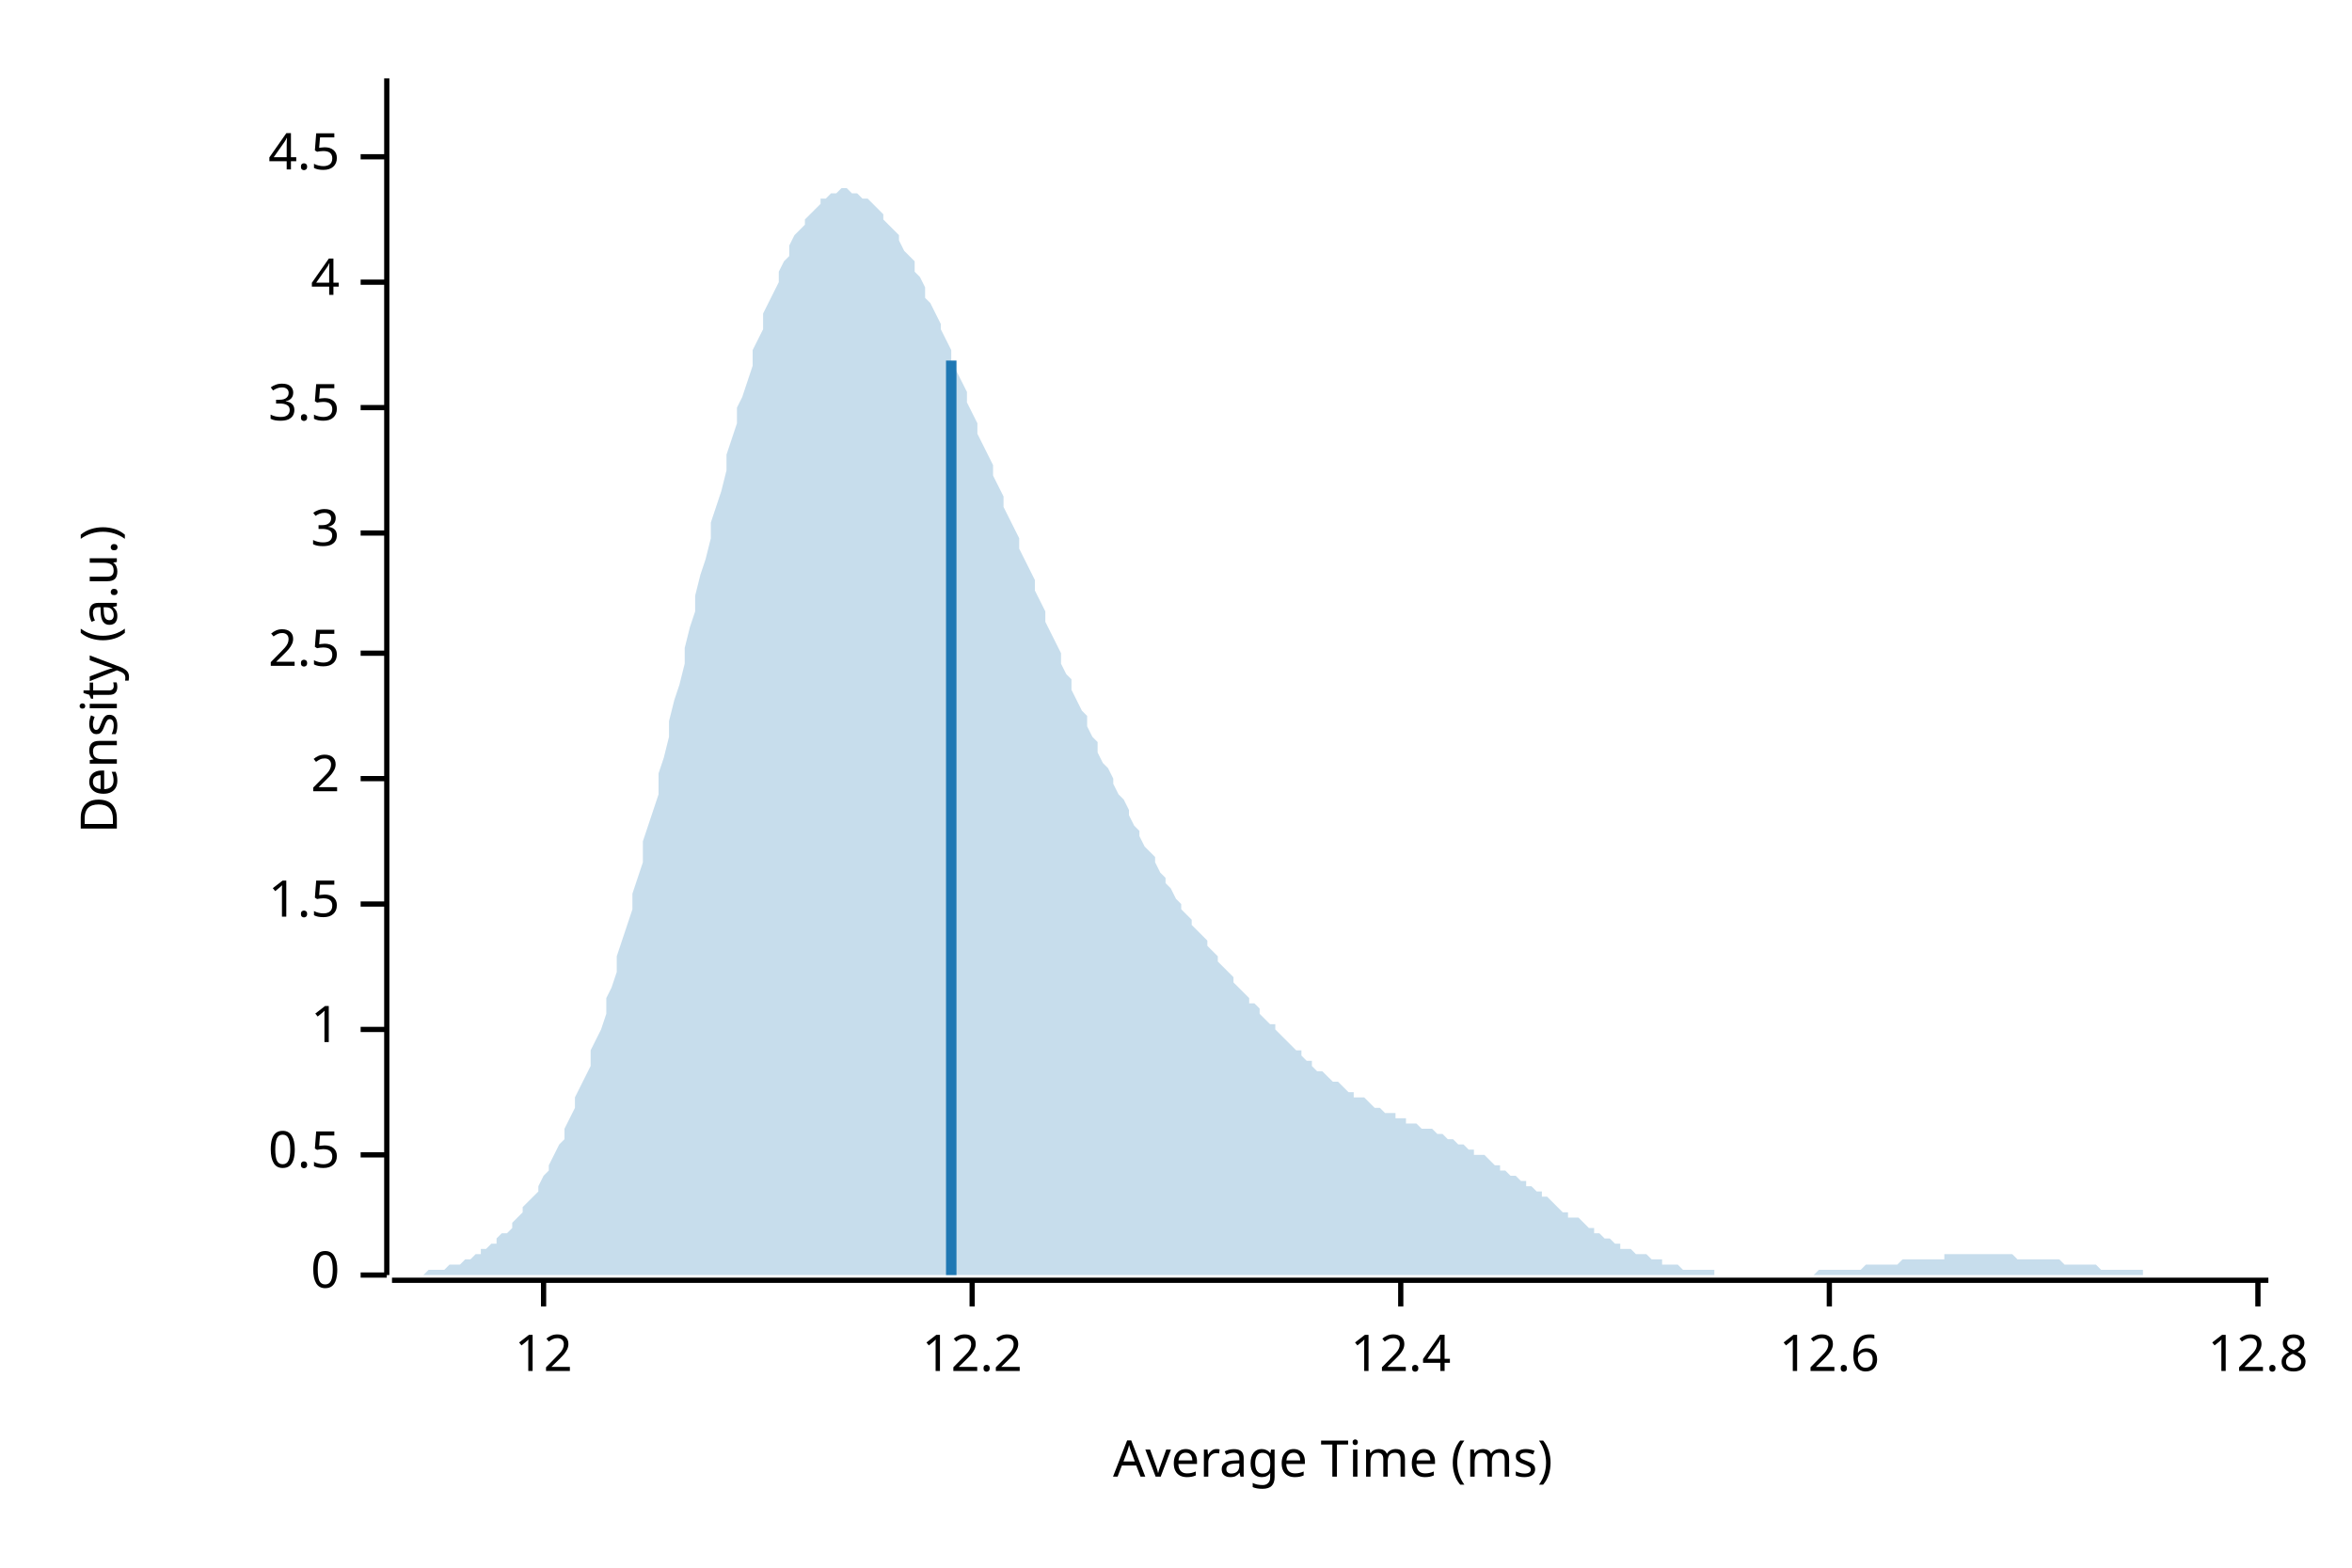
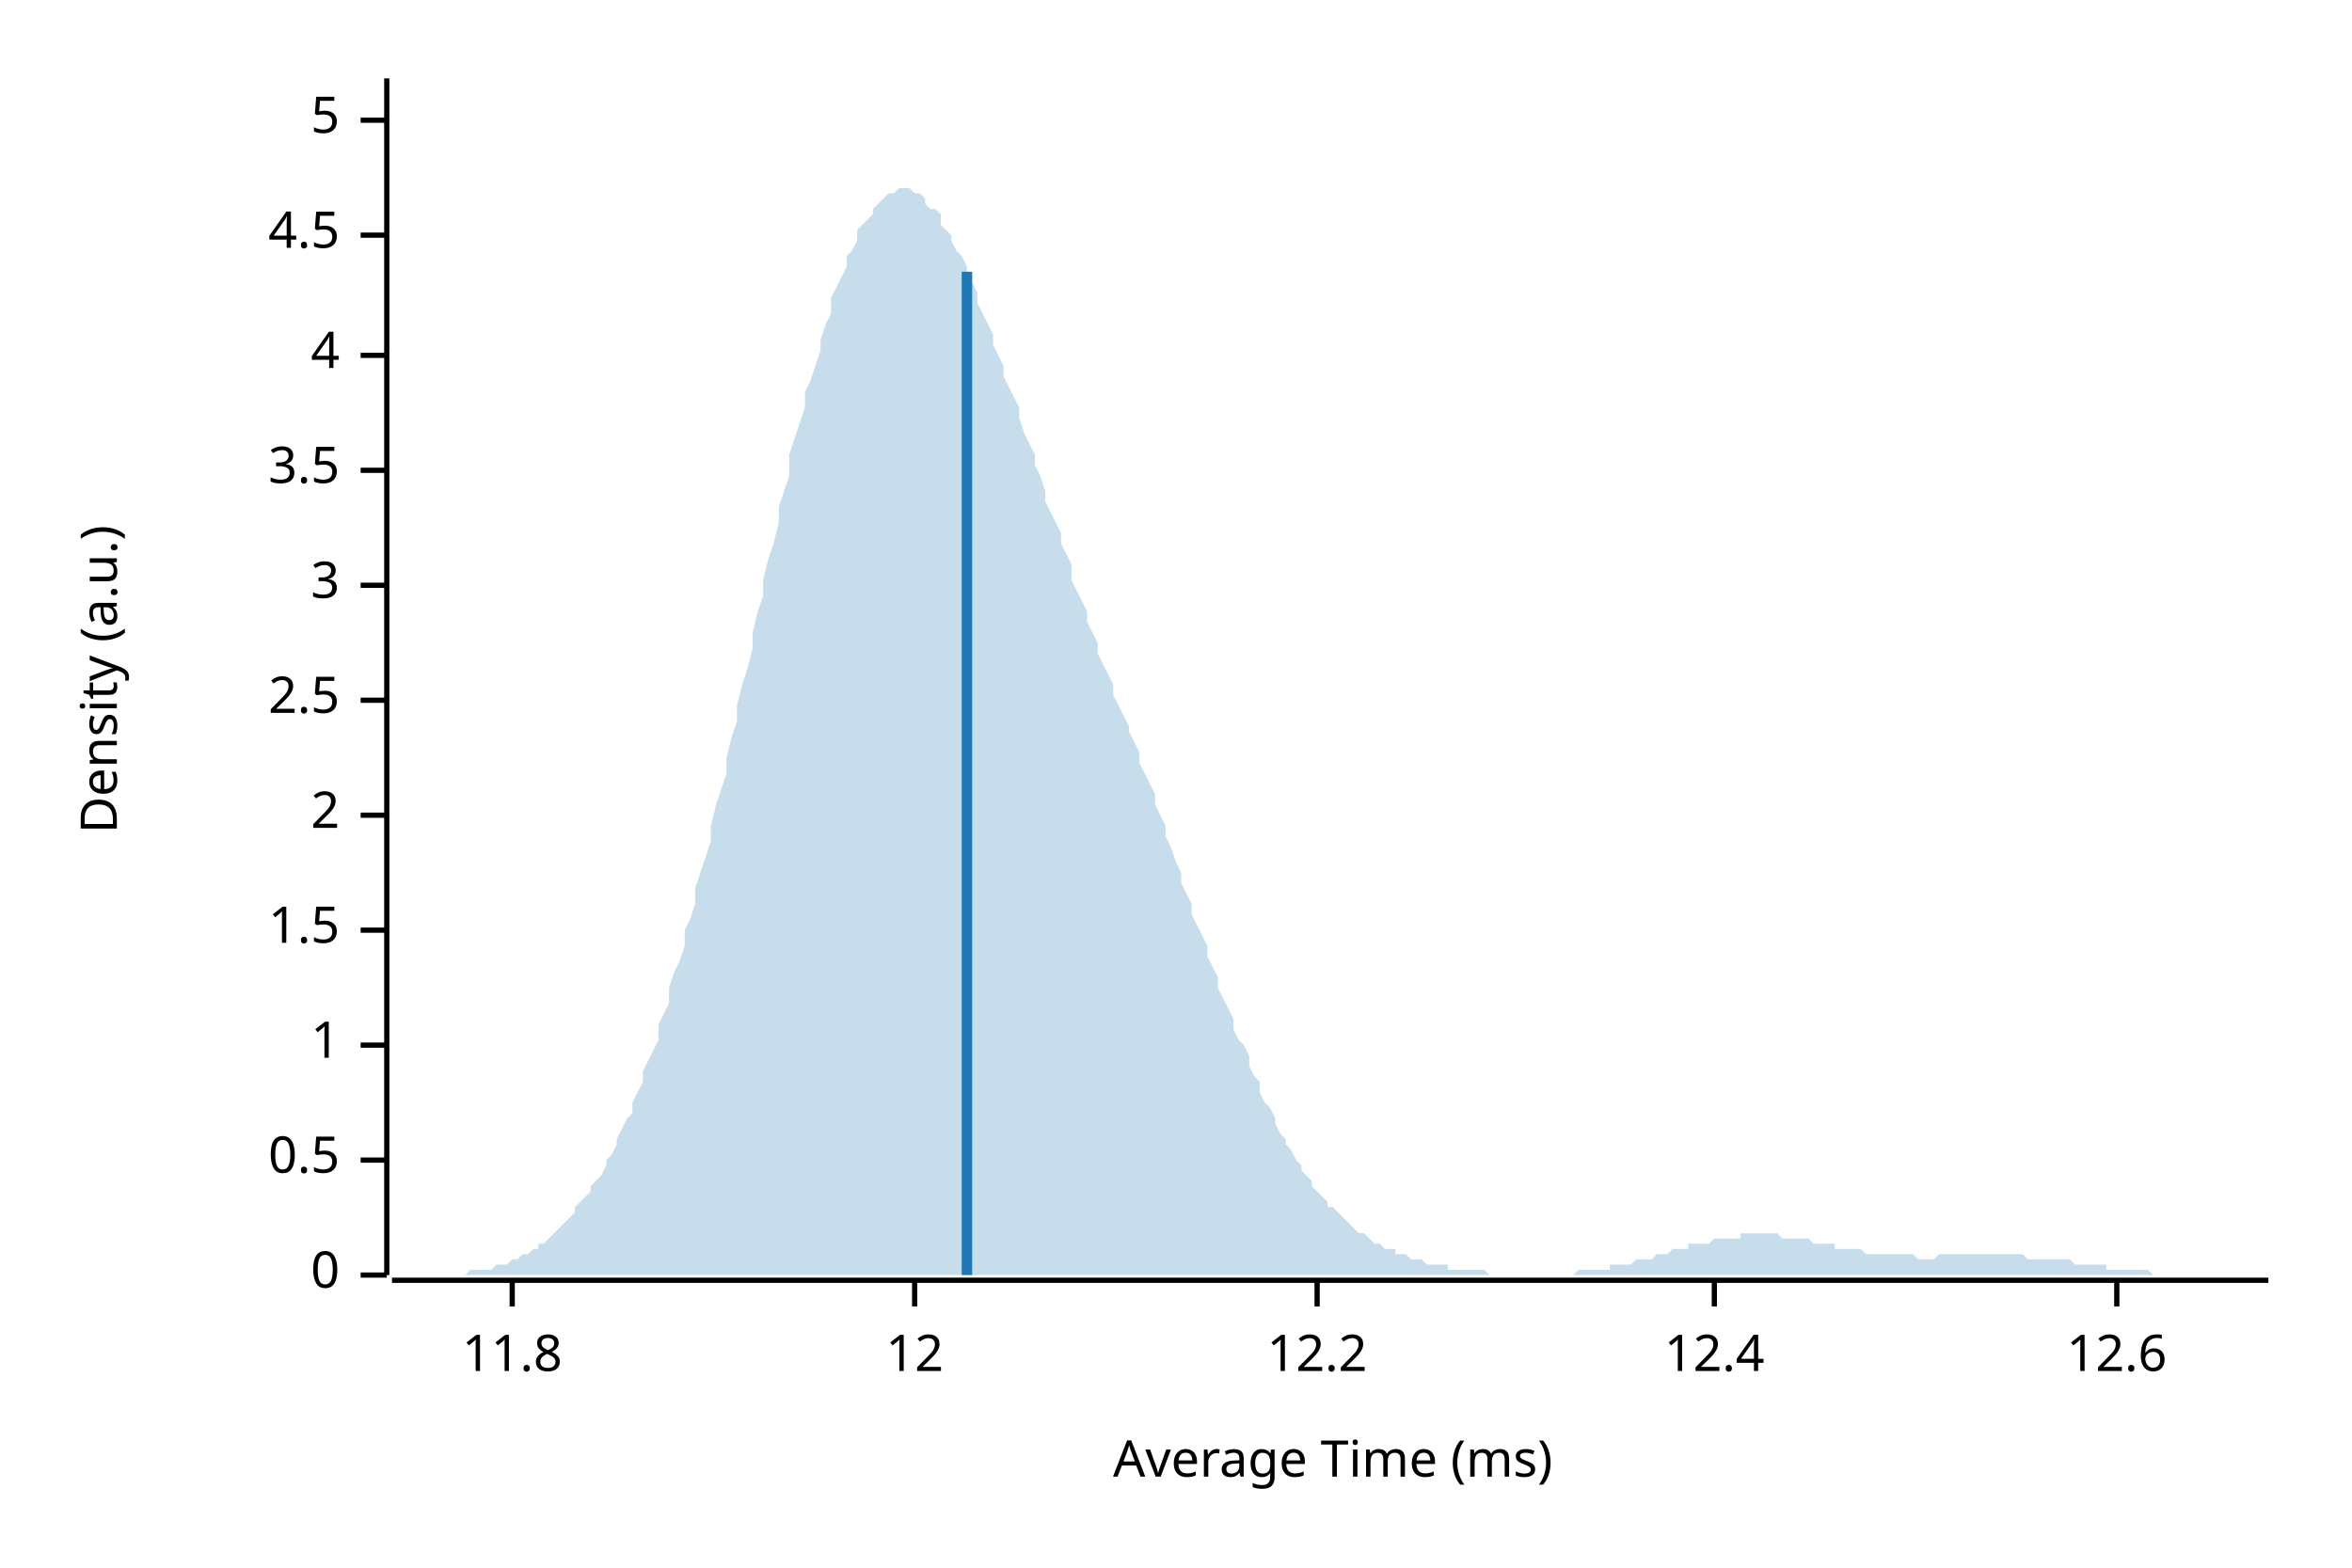
<svg xmlns="http://www.w3.org/2000/svg" width="450" height="300" viewBox="0 0 450 300">
  <text x="15" y="130" dy="0.76em" text-anchor="middle" font-family="sans-serif" font-size="9.677" opacity="1" fill="#000000" transform="rotate(270, 15, 130)">
Density (a.u.)
</text>
  <text x="255" y="285" dy="-0.5ex" text-anchor="middle" font-family="sans-serif" font-size="9.677" opacity="1" fill="#000000">
Average Time (ms)
</text>
  <polyline fill="none" opacity="1" stroke="#000000" stroke-width="1" points="74,15 74,244 " />
  <text x="65" y="244" dy="0.5ex" text-anchor="end" font-family="sans-serif" font-size="9.677" opacity="1" fill="#000000">
0
</text>
  <polyline fill="none" opacity="1" stroke="#000000" stroke-width="1" points="69,244 74,244 " />
-   <text x="65" y="221" dy="0.5ex" text-anchor="end" font-family="sans-serif" font-size="9.677" opacity="1" fill="#000000">
+   <text x="65" y="222" dy="0.5ex" text-anchor="end" font-family="sans-serif" font-size="9.677" opacity="1" fill="#000000">
0.5
</text>
-   <polyline fill="none" opacity="1" stroke="#000000" stroke-width="1" points="69,221 74,221 " />
-   <text x="65" y="197" dy="0.5ex" text-anchor="end" font-family="sans-serif" font-size="9.677" opacity="1" fill="#000000">
+   <polyline fill="none" opacity="1" stroke="#000000" stroke-width="1" points="69,222 74,222 " />
+   <text x="65" y="200" dy="0.5ex" text-anchor="end" font-family="sans-serif" font-size="9.677" opacity="1" fill="#000000">
1
</text>
-   <polyline fill="none" opacity="1" stroke="#000000" stroke-width="1" points="69,197 74,197 " />
-   <text x="65" y="173" dy="0.5ex" text-anchor="end" font-family="sans-serif" font-size="9.677" opacity="1" fill="#000000">
+   <polyline fill="none" opacity="1" stroke="#000000" stroke-width="1" points="69,200 74,200 " />
+   <text x="65" y="178" dy="0.5ex" text-anchor="end" font-family="sans-serif" font-size="9.677" opacity="1" fill="#000000">
1.5
</text>
-   <polyline fill="none" opacity="1" stroke="#000000" stroke-width="1" points="69,173 74,173 " />
-   <text x="65" y="149" dy="0.5ex" text-anchor="end" font-family="sans-serif" font-size="9.677" opacity="1" fill="#000000">
+   <polyline fill="none" opacity="1" stroke="#000000" stroke-width="1" points="69,178 74,178 " />
+   <text x="65" y="156" dy="0.5ex" text-anchor="end" font-family="sans-serif" font-size="9.677" opacity="1" fill="#000000">
2
</text>
-   <polyline fill="none" opacity="1" stroke="#000000" stroke-width="1" points="69,149 74,149 " />
-   <text x="65" y="125" dy="0.5ex" text-anchor="end" font-family="sans-serif" font-size="9.677" opacity="1" fill="#000000">
+   <polyline fill="none" opacity="1" stroke="#000000" stroke-width="1" points="69,156 74,156 " />
+   <text x="65" y="134" dy="0.5ex" text-anchor="end" font-family="sans-serif" font-size="9.677" opacity="1" fill="#000000">
2.5
</text>
-   <polyline fill="none" opacity="1" stroke="#000000" stroke-width="1" points="69,125 74,125 " />
-   <text x="65" y="102" dy="0.5ex" text-anchor="end" font-family="sans-serif" font-size="9.677" opacity="1" fill="#000000">
+   <polyline fill="none" opacity="1" stroke="#000000" stroke-width="1" points="69,134 74,134 " />
+   <text x="65" y="112" dy="0.5ex" text-anchor="end" font-family="sans-serif" font-size="9.677" opacity="1" fill="#000000">
3
</text>
-   <polyline fill="none" opacity="1" stroke="#000000" stroke-width="1" points="69,102 74,102 " />
-   <text x="65" y="78" dy="0.5ex" text-anchor="end" font-family="sans-serif" font-size="9.677" opacity="1" fill="#000000">
+   <polyline fill="none" opacity="1" stroke="#000000" stroke-width="1" points="69,112 74,112 " />
+   <text x="65" y="90" dy="0.5ex" text-anchor="end" font-family="sans-serif" font-size="9.677" opacity="1" fill="#000000">
3.5
</text>
-   <polyline fill="none" opacity="1" stroke="#000000" stroke-width="1" points="69,78 74,78 " />
-   <text x="65" y="54" dy="0.5ex" text-anchor="end" font-family="sans-serif" font-size="9.677" opacity="1" fill="#000000">
+   <polyline fill="none" opacity="1" stroke="#000000" stroke-width="1" points="69,90 74,90 " />
+   <text x="65" y="68" dy="0.5ex" text-anchor="end" font-family="sans-serif" font-size="9.677" opacity="1" fill="#000000">
4
</text>
-   <polyline fill="none" opacity="1" stroke="#000000" stroke-width="1" points="69,54 74,54 " />
-   <text x="65" y="30" dy="0.5ex" text-anchor="end" font-family="sans-serif" font-size="9.677" opacity="1" fill="#000000">
+   <polyline fill="none" opacity="1" stroke="#000000" stroke-width="1" points="69,68 74,68 " />
+   <text x="65" y="45" dy="0.5ex" text-anchor="end" font-family="sans-serif" font-size="9.677" opacity="1" fill="#000000">
4.5
</text>
-   <polyline fill="none" opacity="1" stroke="#000000" stroke-width="1" points="69,30 74,30 " />
+   <polyline fill="none" opacity="1" stroke="#000000" stroke-width="1" points="69,45 74,45 " />
+   <text x="65" y="23" dy="0.5ex" text-anchor="end" font-family="sans-serif" font-size="9.677" opacity="1" fill="#000000">
+ 5
+ </text>
+   <polyline fill="none" opacity="1" stroke="#000000" stroke-width="1" points="69,23 74,23 " />
  <polyline fill="none" opacity="1" stroke="#000000" stroke-width="1" points="75,245 434,245 " />
-   <text x="104" y="255" dy="0.76em" text-anchor="middle" font-family="sans-serif" font-size="9.677" opacity="1" fill="#000000">
+   <text x="98" y="255" dy="0.76em" text-anchor="middle" font-family="sans-serif" font-size="9.677" opacity="1" fill="#000000">
+ 11.8
+ </text>
+   <polyline fill="none" opacity="1" stroke="#000000" stroke-width="1" points="98,245 98,250 " />
+   <text x="175" y="255" dy="0.76em" text-anchor="middle" font-family="sans-serif" font-size="9.677" opacity="1" fill="#000000">
12
</text>
-   <polyline fill="none" opacity="1" stroke="#000000" stroke-width="1" points="104,245 104,250 " />
-   <text x="186" y="255" dy="0.76em" text-anchor="middle" font-family="sans-serif" font-size="9.677" opacity="1" fill="#000000">
+   <polyline fill="none" opacity="1" stroke="#000000" stroke-width="1" points="175,245 175,250 " />
+   <text x="252" y="255" dy="0.76em" text-anchor="middle" font-family="sans-serif" font-size="9.677" opacity="1" fill="#000000">
12.2
</text>
-   <polyline fill="none" opacity="1" stroke="#000000" stroke-width="1" points="186,245 186,250 " />
-   <text x="268" y="255" dy="0.76em" text-anchor="middle" font-family="sans-serif" font-size="9.677" opacity="1" fill="#000000">
+   <polyline fill="none" opacity="1" stroke="#000000" stroke-width="1" points="252,245 252,250 " />
+   <text x="328" y="255" dy="0.76em" text-anchor="middle" font-family="sans-serif" font-size="9.677" opacity="1" fill="#000000">
12.4
</text>
-   <polyline fill="none" opacity="1" stroke="#000000" stroke-width="1" points="268,245 268,250 " />
-   <text x="350" y="255" dy="0.76em" text-anchor="middle" font-family="sans-serif" font-size="9.677" opacity="1" fill="#000000">
+   <polyline fill="none" opacity="1" stroke="#000000" stroke-width="1" points="328,245 328,250 " />
+   <text x="405" y="255" dy="0.76em" text-anchor="middle" font-family="sans-serif" font-size="9.677" opacity="1" fill="#000000">
12.6
</text>
-   <polyline fill="none" opacity="1" stroke="#000000" stroke-width="1" points="350,245 350,250 " />
-   <text x="432" y="255" dy="0.76em" text-anchor="middle" font-family="sans-serif" font-size="9.677" opacity="1" fill="#000000">
- 12.8
- </text>
-   <polyline fill="none" opacity="1" stroke="#000000" stroke-width="1" points="432,245 432,250 " />
-   <polygon opacity="0.25" fill="#1F78B4" points="75,244 75,244 76,244 77,244 77,244 78,244 79,244 80,244 80,244 81,244 82,243 82,243 83,243 84,243 85,243 85,243 86,242 87,242 87,242 88,242 89,241 90,241 90,241 91,240 92,240 92,239 93,239 94,238 95,238 95,237 96,236 97,236 98,235 98,234 99,233 100,232 100,231 101,230 102,229 103,228 103,227 104,225 105,224 105,223 106,221 107,219 108,218 108,216 109,214 110,212 110,210 111,208 112,206 113,204 113,201 114,199 115,197 116,194 116,191 117,189 118,186 118,183 119,180 120,177 121,174 121,171 122,168 123,165 123,161 124,158 125,155 126,152 126,148 127,145 128,141 128,138 129,134 130,131 131,127 131,124 132,120 133,117 133,114 134,110 135,107 136,103 136,100 137,97 138,94 139,90 139,87 140,84 141,81 141,78 142,76 143,73 144,70 144,67 145,65 146,63 146,60 147,58 148,56 149,54 149,52 150,50 151,49 151,47 152,45 153,44 154,43 154,42 155,41 156,40 157,39 157,38 158,38 159,37 159,37 160,37 161,36 162,36 162,36 163,37 164,37 164,37 165,38 166,38 167,39 167,39 168,40 169,41 169,42 170,43 171,44 172,45 172,46 173,48 174,49 175,50 175,52 176,53 177,55 177,57 178,58 179,60 180,62 180,63 181,65 182,67 182,69 183,71 184,73 185,75 185,77 186,79 187,81 187,83 188,85 189,87 190,89 190,91 191,93 192,95 192,97 193,99 194,101 195,103 195,105 196,107 197,109 198,111 198,113 199,115 200,117 200,119 201,121 202,123 203,125 203,127 204,129 205,130 205,132 206,134 207,136 208,137 208,139 209,141 210,142 210,144 211,146 212,147 213,149 213,150 214,152 215,153 216,155 216,156 217,158 218,159 218,160 219,162 220,163 221,164 221,165 222,167 223,168 223,169 224,170 225,172 226,173 226,174 227,175 228,176 228,177 229,178 230,179 231,180 231,181 232,182 233,183 233,184 234,185 235,186 236,187 236,188 237,189 238,190 239,191 239,192 240,192 241,193 241,194 242,195 243,196 244,196 244,197 245,198 246,199 246,199 247,200 248,201 249,201 249,202 250,203 251,203 251,204 252,205 253,205 254,206 254,206 255,207 256,207 257,208 257,208 258,209 259,209 259,210 260,210 261,210 262,211 262,211 263,212 264,212 264,212 265,213 266,213 267,213 267,214 268,214 269,214 269,215 270,215 271,215 272,216 272,216 273,216 274,216 275,217 275,217 276,217 277,218 277,218 278,218 279,219 280,219 280,219 281,220 282,220 282,221 283,221 284,221 285,222 285,222 286,223 287,223 287,224 288,224 289,225 290,225 290,225 291,226 292,226 292,227 293,227 294,228 295,228 295,229 296,229 297,230 298,231 298,231 299,232 300,232 300,233 301,233 302,233 303,234 303,234 304,235 305,235 305,236 306,236 307,237 308,237 308,237 309,238 310,238 310,239 311,239 312,239 313,240 313,240 314,240 315,240 316,241 316,241 317,241 318,241 318,242 319,242 320,242 321,242 321,242 322,243 323,243 323,243 324,243 325,243 326,243 326,243 327,243 328,243 328,244 329,244 330,244 331,244 331,244 332,244 333,244 333,244 334,244 335,244 336,244 336,244 337,244 338,244 339,244 339,244 340,244 341,244 341,244 342,244 343,244 344,244 344,244 345,244 346,244 346,244 347,244 348,243 349,243 349,243 350,243 351,243 351,243 352,243 353,243 354,243 354,243 355,243 356,243 357,242 357,242 358,242 359,242 359,242 360,242 361,242 362,242 362,242 363,242 364,241 364,241 365,241 366,241 367,241 367,241 368,241 369,241 369,241 370,241 371,241 372,241 372,240 373,240 374,240 375,240 375,240 376,240 377,240 377,240 378,240 379,240 380,240 380,240 381,240 382,240 382,240 383,240 384,240 385,240 385,240 386,241 387,241 387,241 388,241 389,241 390,241 390,241 391,241 392,241 392,241 393,241 394,241 395,242 395,242 396,242 397,242 398,242 398,242 399,242 400,242 400,242 401,242 402,243 403,243 403,243 404,243 405,243 405,243 406,243 407,243 408,243 408,243 409,243 410,243 410,244 411,244 412,244 413,244 413,244 414,244 415,244 416,244 416,244 417,244 418,244 418,244 419,244 420,244 421,244 421,244 422,244 423,244 423,244 424,244 425,244 426,244 426,244 427,244 428,244 428,244 429,244 430,244 431,244 431,244 432,244 433,244 434,244 434,244 75,244 " />
-   <polyline fill="none" opacity="1" stroke="#1F78B4" stroke-width="2" points="182,244 182,69 " />
+   <polyline fill="none" opacity="1" stroke="#000000" stroke-width="1" points="405,245 405,250 " />
+   <polygon opacity="0.25" fill="#1F78B4" points="75,244 75,244 76,244 77,244 77,244 78,244 79,244 80,244 80,244 81,244 82,244 82,244 83,244 84,244 85,244 85,244 86,244 87,244 87,244 88,244 89,244 90,243 90,243 91,243 92,243 92,243 93,243 94,243 95,242 95,242 96,242 97,242 98,241 98,241 99,241 100,240 100,240 101,240 102,239 103,239 103,238 104,238 105,237 105,237 106,236 107,235 108,234 108,234 109,233 110,232 110,231 111,230 112,229 113,228 113,227 114,226 115,225 116,223 116,222 117,221 118,219 118,218 119,216 120,214 121,213 121,211 122,209 123,207 123,205 124,203 125,201 126,199 126,196 127,194 128,192 128,189 129,186 130,184 131,181 131,178 132,176 133,173 133,170 134,167 135,164 136,161 136,158 137,154 138,151 139,148 139,145 140,141 141,138 141,135 142,131 143,128 144,124 144,121 145,117 146,114 146,111 147,107 148,104 149,100 149,97 150,94 151,91 151,87 152,84 153,81 154,78 154,75 155,73 156,70 157,67 157,65 158,62 159,60 159,57 160,55 161,53 162,51 162,49 163,48 164,46 164,44 165,43 166,42 167,41 167,40 168,39 169,38 169,38 170,37 171,37 172,36 172,36 173,36 174,36 175,37 175,37 176,37 177,38 177,39 178,40 179,40 180,41 180,43 181,44 182,45 182,46 183,48 184,49 185,51 185,53 186,54 187,56 187,58 188,60 189,62 190,64 190,66 191,68 192,70 192,72 193,74 194,76 195,78 195,80 196,83 197,85 198,87 198,89 199,91 200,94 200,96 201,98 202,100 203,102 203,104 204,106 205,108 205,111 206,113 207,115 208,117 208,119 209,121 210,123 210,125 211,127 212,129 213,131 213,133 214,135 215,137 216,139 216,140 217,142 218,144 218,146 219,148 220,150 221,152 221,154 222,156 223,158 223,160 224,162 225,165 226,167 226,169 227,171 228,173 228,175 229,177 230,179 231,181 231,183 232,185 233,187 233,189 234,191 235,193 236,195 236,197 237,199 238,200 239,202 239,204 240,206 241,207 241,209 242,211 243,212 244,214 244,215 245,217 246,218 246,219 247,220 248,222 249,223 249,224 250,225 251,226 251,227 252,228 253,229 254,230 254,231 255,231 256,232 257,233 257,233 258,234 259,235 259,235 260,236 261,236 262,237 262,237 263,238 264,238 264,238 265,239 266,239 267,239 267,240 268,240 269,240 269,240 270,241 271,241 272,241 272,241 273,242 274,242 275,242 275,242 276,242 277,242 277,243 278,243 279,243 280,243 280,243 281,243 282,243 282,243 283,243 284,243 285,244 285,244 286,244 287,244 287,244 288,244 289,244 290,244 290,244 291,244 292,244 292,244 293,244 294,244 295,244 295,244 296,244 297,244 298,244 298,244 299,244 300,244 300,244 301,244 302,243 303,243 303,243 304,243 305,243 305,243 306,243 307,243 308,243 308,242 309,242 310,242 310,242 311,242 312,242 313,241 313,241 314,241 315,241 316,241 316,241 317,240 318,240 318,240 319,240 320,239 321,239 321,239 322,239 323,239 323,238 324,238 325,238 326,238 326,238 327,238 328,237 328,237 329,237 330,237 331,237 331,237 332,237 333,237 333,236 334,236 335,236 336,236 336,236 337,236 338,236 339,236 339,236 340,236 341,237 341,237 342,237 343,237 344,237 344,237 345,237 346,237 346,237 347,238 348,238 349,238 349,238 350,238 351,238 351,239 352,239 353,239 354,239 354,239 355,239 356,239 357,240 357,240 358,240 359,240 359,240 360,240 361,240 362,240 362,240 363,240 364,240 364,240 365,240 366,240 367,241 367,241 368,241 369,241 369,241 370,241 371,240 372,240 372,240 373,240 374,240 375,240 375,240 376,240 377,240 377,240 378,240 379,240 380,240 380,240 381,240 382,240 382,240 383,240 384,240 385,240 385,240 386,240 387,240 387,240 388,241 389,241 390,241 390,241 391,241 392,241 392,241 393,241 394,241 395,241 395,241 396,241 397,242 398,242 398,242 399,242 400,242 400,242 401,242 402,242 403,242 403,243 404,243 405,243 405,243 406,243 407,243 408,243 408,243 409,243 410,243 410,243 411,243 412,244 413,244 413,244 414,244 415,244 416,244 416,244 417,244 418,244 418,244 419,244 420,244 421,244 421,244 422,244 423,244 423,244 424,244 425,244 426,244 426,244 427,244 428,244 428,244 429,244 430,244 431,244 431,244 432,244 433,244 434,244 434,244 75,244 " />
+   <polyline fill="none" opacity="1" stroke="#1F78B4" stroke-width="2" points="185,244 185,52 " />
</svg>
